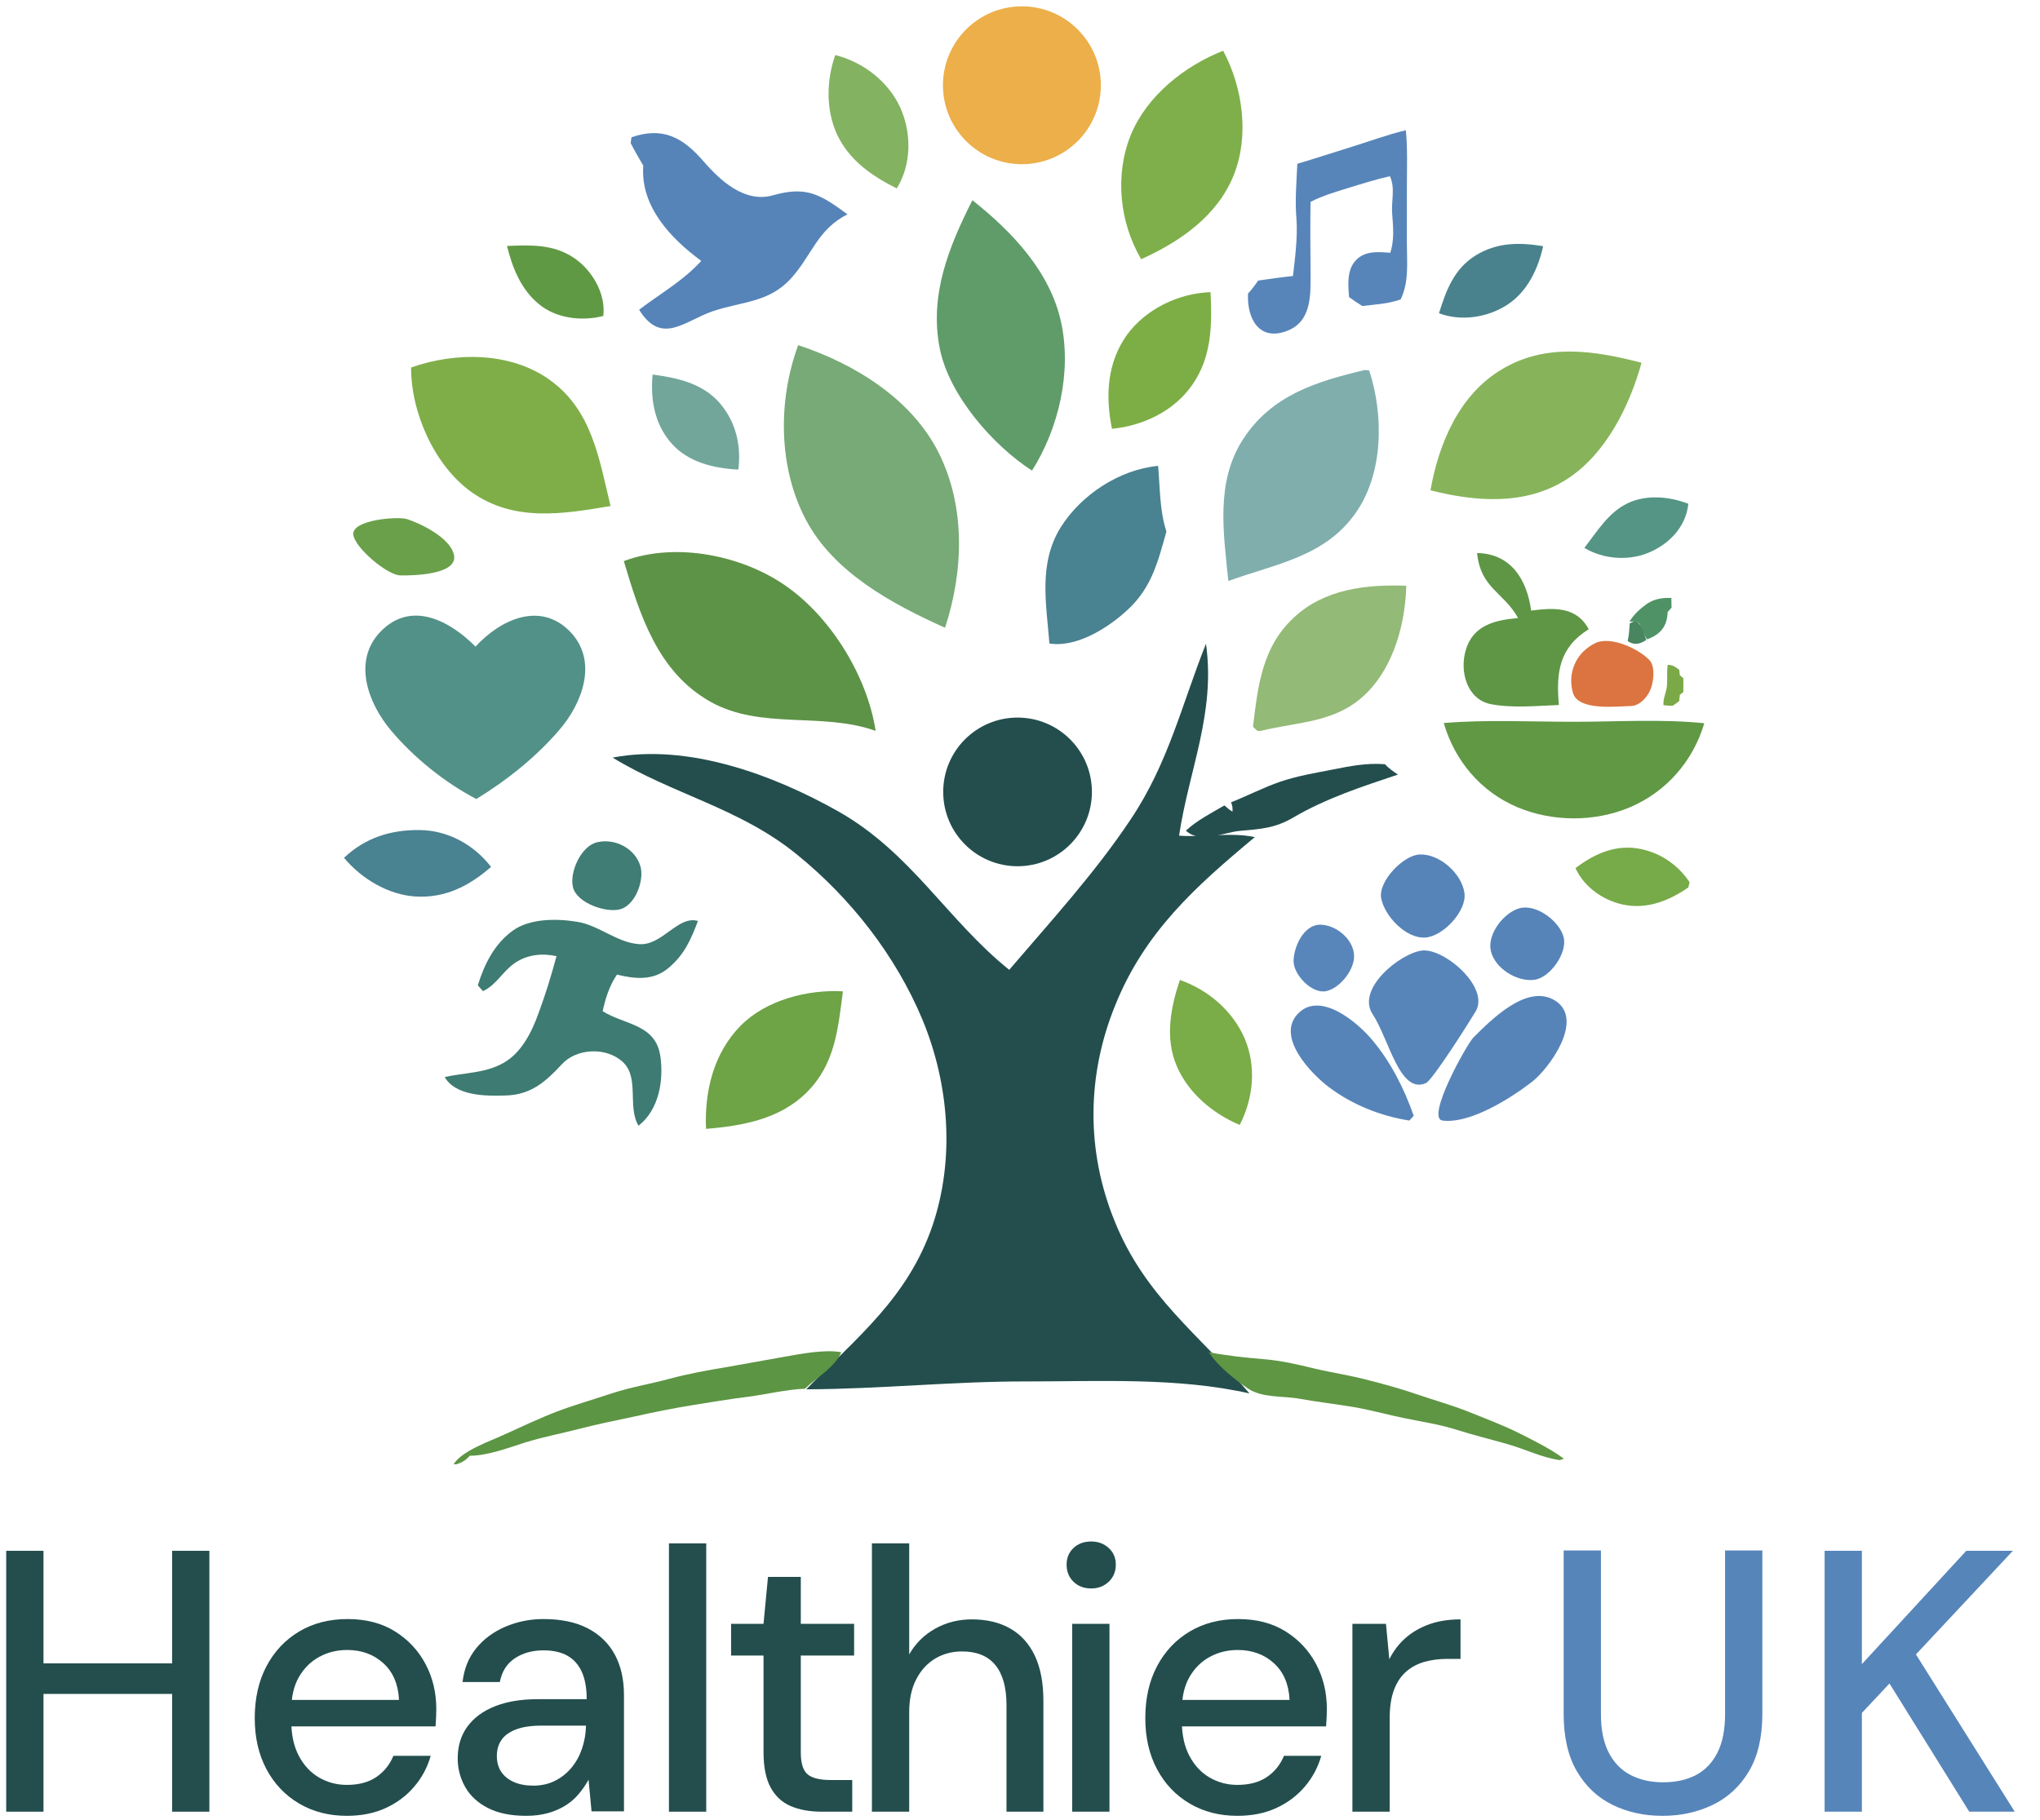
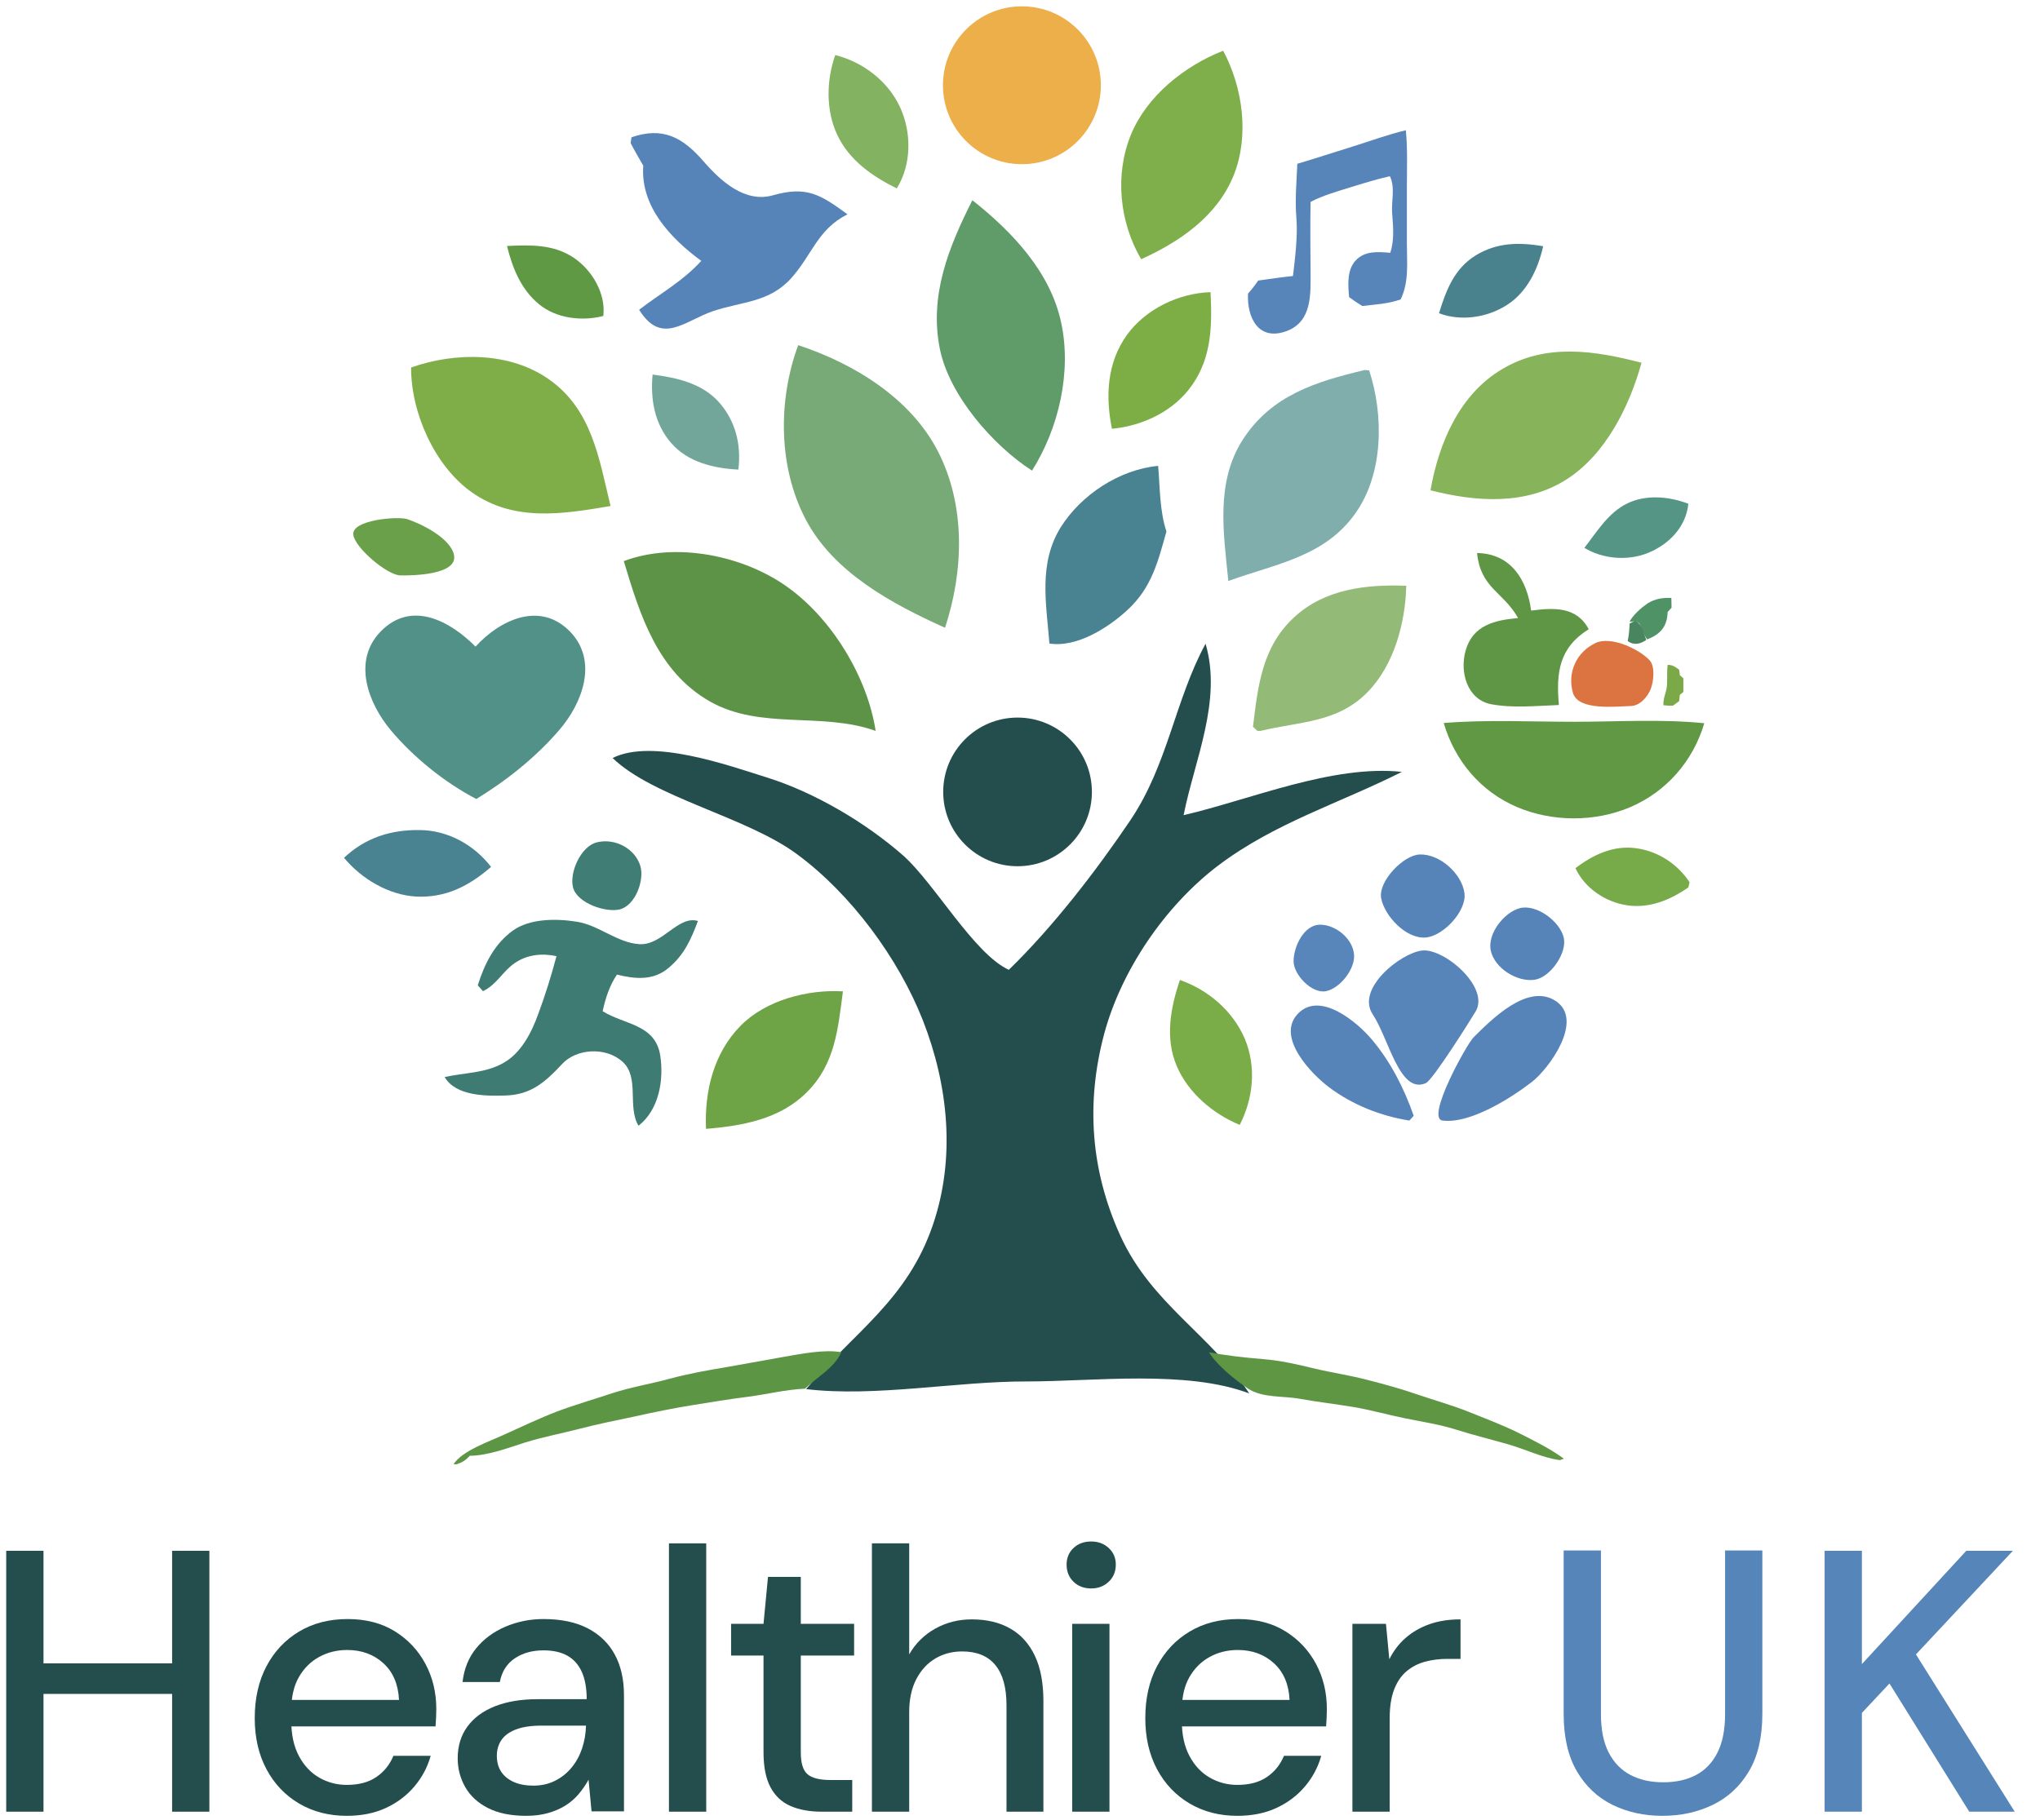
<svg xmlns="http://www.w3.org/2000/svg" viewBox="-1 -1 985 879" role="img" aria-label="Healthier UK">
-   <path d="M602.3,672.0C568.0,664.2 530.1,666.2 495.1,666.2C459.4,666.1 423.9,669.9 388.3,670.0C413.0,644.7 437.4,625.7 449.3,590.8C460.1,558.7 457.3,522.8 444.5,491.7C431.6,460.7 409.9,432.9 383.9,411.8C356.4,389.3 323.9,382.7 294.8,364.9C331.3,357.9 372.6,373.3 403.8,390.9C439.1,410.9 456.3,443.3 486.3,467.4C506.3,444.0 527.8,420.5 544.9,394.8C563.1,367.7 569.5,339.6 581.3,309.9C586.0,343.4 573.1,370.7 568.3,402.6C580.5,403.5 592.9,400.8 604.9,403.3C576.3,427.1 551.7,449.1 537.4,484.7C523.7,518.5 523.4,554.9 537.2,588.8C551.9,625.3 578.0,643.5 602.3,672.0Z" fill="#234e4d" fill-rule="evenodd" />
+   <path d="M602.2,672.0C571.9,660.5 527.1,666.2 495.0,666.2C460.8,666.1 421.6,673.9 388.2,669.9C411.3,642.4 437.0,627.0 449.4,590.7C460.5,558.3 456.9,523.2 444.6,491.8C432.8,461.8 409.9,430.8 383.9,411.6C359.5,393.5 314.5,384.2 294.8,365.1C313.9,355.5 350.5,368.6 369.3,374.5C392.3,381.7 417.0,396.3 435.1,412.2C450.2,425.6 469.3,459.7 486.1,467.4C507.4,446.7 528.3,419.6 544.9,395.0C563.0,368.0 566.3,337.2 581.1,309.9C589.2,337.5 575.7,366.3 570.5,392.7C602.8,385.2 642.4,368.2 675.9,371.8C645.5,387.1 614.5,396.4 587.1,417.1C561.6,436.5 540.4,467.5 532.1,498.5C523.3,531.7 525.6,564.2 539.9,595.7C554.9,628.8 583.8,643.7 602.2,672.0Z" fill="#234e4d" fill-rule="evenodd" />
  <path d="M455.3,302.2C429.8,290.7 401.6,275.6 388.1,250.0C374.7,224.6 374.6,192.3 384.4,165.7C411.4,174.6 438.9,191.4 452.1,217.4C465.3,243.6 464.3,274.8 455.3,302.2Z" fill="#77aa76" fill-rule="evenodd" />
  <path d="M229.0,384.9C213.8,377.0 198.7,364.8 187.7,351.7C176.8,338.7 169.0,318.2 182.8,304.0C197.7,288.7 216.4,299.0 228.6,311.3C240.3,298.5 259.6,289.1 274.2,304.0C288.0,318.2 280.2,338.6 269.1,351.5C257.9,364.6 243.7,375.9 229.0,384.9Z" fill="#529187" fill-rule="evenodd" />
  <path d="M421.8,352.0C395.8,342.7 366.3,351.7 341.8,337.8C316.5,323.4 308.0,296.1 300.2,270.0C325.4,260.5 358.3,267.3 379.6,282.8C400.8,298.1 417.8,326.0 421.8,352.0Z" fill="#5d9347" fill-rule="evenodd" />
  <path d="M592.1,279.6C589.8,256.6 585.8,232.0 599.1,211.3C613.0,189.8 634.5,183.3 658.0,177.7L660.1,177.9C667.2,199.6 667.0,227.6 653.6,246.7C638.7,268.0 614.9,271.3 592.1,279.6Z" fill="#7faead" fill-rule="evenodd" />
  <path d="M497.3,226.3C478.4,214.1 457.3,189.9 452.8,167.5C447.6,141.6 457.1,118.3 468.5,95.7C487.6,110.8 506.2,130.3 511.4,154.9C516.5,178.7 510.2,205.9 497.3,226.3Z" fill="#5f9c69" fill-rule="evenodd" />
  <path d="M197.5,176.5C218.9,168.9 245.7,168.9 264.6,182.6C284.9,197.2 288.3,220.7 293.8,243.4C270.7,247.3 247.2,251.2 226.7,236.7C208.8,224.0 197.4,198.2 197.5,176.5Z" fill="#7fae49" fill-rule="evenodd" />
  <path d="M689.7,235.8C693.7,213.1 703.6,189.6 724.1,177.4C745.4,164.6 768.9,168.3 791.6,174.2C785.8,195.2 774.3,218.4 755.6,230.4C735.8,243.2 711.6,241.4 689.7,235.8Z" fill="#87b45a" fill-rule="evenodd" />
  <path d="M307.6,148.6C318.0,140.6 328.7,134.8 337.6,125.0C323.0,114.3 308.1,98.7 309.6,79.0C307.5,75.4 305.4,71.8 303.5,68.1L303.9,65.3C319.0,60.1 328.6,65.3 338.6,76.8C346.9,86.4 358.7,97.2 372.3,93.3C388.5,88.7 395.2,93.0 408.2,102.5C393.6,109.9 391.2,122.1 380.9,133.5C370.3,145.2 357.1,144.6 343.2,149.3C329.5,154.0 318.4,166.0 307.6,148.6Z" fill="#5684b9" fill-rule="evenodd" />
  <path d="M307.3,542.7C301.8,533.6 307.9,519.4 299.7,511.9C291.7,504.5 277.3,505.3 270.3,513.0C262.3,521.6 255.3,527.8 243.0,528.1C233.6,528.4 219.1,528.4 213.7,519.2C223.3,517.0 233.4,517.4 242.2,512.3C250.7,507.5 255.7,497.6 258.9,488.7C262.3,479.6 265.2,470.2 267.7,460.8C260.8,459.3 253.6,460.0 247.6,464.1C241.8,468.0 238.7,474.7 232.2,477.7L229.7,474.9C232.9,464.6 237.7,454.9 246.7,448.4C255.0,442.5 267.9,442.6 277.7,444.2C288.2,445.9 297.0,454.3 307.6,455.0C318.8,455.8 326.3,441.0 336.0,443.8C332.6,452.8 329.4,460.1 321.9,466.4C314.6,472.7 305.7,471.9 296.9,469.7C293.3,475.0 291.3,481.2 290.0,487.4C300.6,494.0 315.4,493.6 317.8,508.8C319.6,520.7 317.2,535.0 307.3,542.7Z" fill="#3e7b72" fill-rule="evenodd" />
  <circle cx="492.42" cy="40.18" r="38.12" fill="#ecaf4a" />
  <path d="M696.1,348.2C716.9,346.5 738.1,347.6 759.0,347.6C779.8,347.6 801.1,346.2 821.9,348.3C816.5,366.6 803.6,381.4 786.0,388.9C768.9,396.1 748.5,396.0 731.5,388.8C713.9,381.3 701.4,366.4 696.1,348.2Z" fill="#609844" fill-rule="evenodd" />
  <circle cx="490.32" cy="381.47" r="35.9" fill="#234e4d" />
  <path d="M550.0,124.2C539.5,106.3 537.2,83.4 545.0,64.2C552.7,45.3 571.0,30.8 589.6,23.5C599.1,41.3 602.3,64.6 594.7,83.6C586.8,103.3 568.8,115.7 550.0,124.2Z" fill="#7faf4a" fill-rule="evenodd" />
  <path d="M606.1,352.0L604.0,350.0C606.4,330.1 608.4,311.4 623.9,297.1C638.7,283.4 658.8,281.2 678.0,281.9C677.6,299.8 672.1,320.3 659.2,333.4C644.6,348.2 626.5,347.4 607.7,352.0L606.1,352.0Z" fill="#93ba76" fill-rule="evenodd" />
  <path d="M505.7,309.8C504.2,290.5 500.3,271.1 511.2,253.6C521.1,237.9 539.5,225.8 558.2,224.0C559.1,234.5 558.9,245.7 562.2,255.7C558.1,270.3 555.1,282.7 543.6,293.4C534.3,302.1 518.9,311.9 505.7,309.8Z" fill="#498290" fill-rule="evenodd" />
  <path d="M601.6,140.8C603.4,138.8 605.0,136.7 606.5,134.5C612.1,133.7 617.7,132.9 623.3,132.3C624.3,123.8 625.6,113.6 625.0,105.0C624.2,95.7 625.0,87.4 625.4,78.1C634.2,75.5 643.0,72.6 651.7,69.9C660.4,67.2 669.0,64.0 677.8,61.9C678.7,71.0 678.3,80.2 678.3,89.3L678.3,116.8C678.3,126.0 679.4,135.1 675.3,143.6C669.2,145.8 663.1,146.0 656.8,146.8C654.5,145.4 652.4,144.0 650.4,142.5C649.9,136.8 649.3,129.6 653.4,125.0C657.8,120.0 664.4,120.6 670.3,121.1C672.3,114.8 671.7,108.7 671.2,102.2C670.7,96.1 672.8,89.8 670.1,84.1C663.5,85.6 657.1,87.6 650.6,89.6C644.2,91.6 637.8,93.4 631.8,96.5C631.6,107.7 631.7,118.9 631.8,130.2C631.8,141.0 632.6,154.1 620.5,158.8C606.7,164.1 601.0,152.4 601.6,140.8Z" fill="#5785ba" fill-rule="evenodd" />
  <path d="M339.9,544.2C339.1,526.0 343.6,507.6 356.6,494.4C368.8,482.0 389.0,476.8 406.0,477.8C403.6,495.9 402.3,512.8 388.6,526.5C375.7,539.5 357.4,542.8 339.9,544.2Z" fill="#6ea346" fill-rule="evenodd" />
  <path d="M732.0,297.5C724.9,284.8 713.9,283.2 712.2,266.1C728.6,266.4 736.3,279.0 738.3,293.9C749.2,292.5 760.2,291.8 766.1,302.9C751.8,311.8 750.3,323.8 751.7,339.5C741.1,339.9 729.3,341.1 718.9,339.1C707.3,336.8 703.7,323.4 706.7,313.1C710.2,300.9 720.8,298.5 732.0,297.5Z" fill="#5e9645" fill-rule="evenodd" />
  <path d="M218.0,706.2C222.2,699.6 235.3,695.2 242.2,692.0C250.8,688.1 259.2,684.1 268.0,680.7C276.8,677.4 285.9,674.8 294.9,671.8C303.8,668.9 313.2,667.4 322.3,664.9C331.3,662.5 340.5,660.8 349.7,659.3L377.6,654.3C385.6,652.9 397.3,650.6 405.2,652.1C401.9,659.7 393.4,664.1 387.7,669.7C378.5,670.1 369.3,672.4 360.2,673.6C351.1,674.7 342.0,676.3 333.0,677.7C323.9,679.2 314.9,681.0 306.0,683.0C297.0,684.9 288.0,686.7 279.1,689.0C270.2,691.3 261.2,693.0 252.5,695.7C244.0,698.4 234.7,702.0 225.8,702.1C224.0,704.2 222.2,705.3 219.5,706.2L218.0,706.2Z" fill="#5c9543" fill-rule="evenodd" />
  <path d="M535.9,206.1C532.7,190.4 533.5,174.2 543.1,160.8C552.2,148.2 568.2,140.6 583.5,140.1C584.3,155.8 584.1,171.3 574.8,184.7C566.0,197.5 551.1,204.6 535.9,206.1Z" fill="#7dae45" fill-rule="evenodd" />
  <path d="M695.5,540.2C687.3,539.1 707.2,503.3 710.5,500.0C718.9,491.7 736.5,473.6 750.1,482.4C764.1,491.6 747.0,515.1 738.6,521.6C728.6,529.3 708.9,541.9 695.5,540.2Z" fill="#5684b9" fill-rule="evenodd" />
  <path d="M752.2,704.2C743.8,703.1 735.4,698.9 727.3,696.6C719.0,694.2 710.7,692.2 702.5,689.6C694.4,687.0 685.7,685.7 677.4,684.0C669.0,682.3 660.6,679.9 652.2,678.5C643.7,677.1 635.1,676.1 626.7,674.6C618.7,673.1 608.5,674.3 601.5,669.6C595.1,665.2 587.0,658.8 582.7,652.1C591.1,653.7 600.1,654.7 608.6,655.4C616.9,656.0 625.7,658.0 633.8,660.0C642.2,662.0 650.6,663.2 659.0,665.4C667.3,667.5 675.6,669.8 683.7,672.6C691.9,675.4 700.2,677.7 708.2,680.9C716.1,684.1 724.2,687.1 731.9,690.9C739.3,694.6 747.4,698.6 754.1,703.5L752.2,704.2ZM754.8,705.7L755.7,704.7L754.8,705.7Z" fill="#5e9643" fill-rule="evenodd" />
  <path d="M687.5,522.1C674.8,527.8 669.6,500.6 661.8,488.9C653.6,476.5 675.2,459.4 685.5,458.1C696.1,456.7 718.5,475.8 711.5,487.5C708.7,492.2 690.8,520.6 687.5,522.1Z" fill="#5785b9" fill-rule="evenodd" />
  <path d="M597.6,542.3C584.8,537.0 572.7,526.9 567.2,513.9C561.4,500.4 564.2,485.7 568.7,472.3C582.4,477.1 594.2,487.2 600.0,500.6C605.7,514.1 604.2,529.4 597.6,542.3Z" fill="#7aac47" fill-rule="evenodd" />
  <path d="M679.5,540.2C665.6,538.0 652.0,532.6 640.7,524.1C632.3,517.8 615.2,500.2 625.4,488.9C636.1,477.1 654.5,492.8 661.5,501.2C670.5,511.9 677.0,524.7 681.6,537.9L679.5,540.2Z" fill="#5684b9" fill-rule="evenodd" />
  <path d="M432.0,90.0C420.1,84.1 409.0,76.4 403.2,64.0C397.7,52.2 398.0,37.7 402.3,25.6C415.6,28.9 427.8,38.2 433.6,50.8C439.2,63.0 439.2,78.4 432.0,90.0Z" fill="#83b261" fill-rule="evenodd" />
  <path d="M165.1,413.3C175.4,403.6 187.7,399.7 201.7,399.9C215.2,400.0 227.9,407.0 236.1,417.7C225.5,426.9 214.1,432.8 199.7,432.0C186.5,431.2 173.5,423.4 165.1,413.3Z" fill="#498291" fill-rule="evenodd" />
-   <path d="M571.6,400.2C576.8,395.3 584.0,391.6 590.2,388.0C591.5,389.2 592.6,390.1 594.1,391.0C594.2,389.1 594.1,388.2 593.4,386.5C601.5,383.3 609.1,379.3 617.3,376.5C625.6,373.7 633.7,372.4 642.3,370.7C650.9,369.0 658.8,367.4 667.7,368.1C669.6,370.1 671.7,371.6 674.0,373.1C665.4,376.0 656.8,378.8 648.3,382.1C639.9,385.4 631.5,389.1 623.7,393.7C614.6,399.1 607.6,399.4 597.5,400.3C589.3,401.1 578.9,406.7 571.6,400.2Z" fill="#234e4d" fill-rule="evenodd" />
  <path d="M355.5,225.8C343.7,225.2 331.2,222.3 323.1,213.0C315.0,203.7 313.0,191.9 314.1,179.9C325.8,181.4 337.9,184.1 346.1,193.2C354.2,202.3 357.0,213.9 355.5,225.8Z" fill="#72a69a" fill-rule="evenodd" />
  <path d="M687.3,451.8C677.9,452.5 667.6,441.5 665.9,432.9C664.3,424.7 676.7,411.9 684.5,411.7C694.1,411.3 704.8,420.9 706.1,430.3C707.3,439.0 695.8,451.2 687.3,451.8Z" fill="#5684b9" fill-rule="evenodd" />
  <path d="M693.8,150.3C697.3,139.1 701.1,128.8 711.6,122.3C722.0,116.0 732.6,116.0 744.1,117.9C741.7,128.8 736.4,140.1 726.6,146.3C717.1,152.4 704.5,154.3 693.8,150.3Z" fill="#49828d" fill-rule="evenodd" />
  <path d="M243.8,117.8C255.1,117.3 266.1,116.9 275.9,123.4C284.8,129.3 291.6,140.7 290.3,151.6C280.0,154.3 267.4,152.8 259.1,145.8C250.5,138.7 246.4,128.3 243.8,117.8Z" fill="#609943" fill-rule="evenodd" />
  <path d="M759.7,418.3C768.2,411.8 778.1,407.1 789.2,408.7C799.7,410.2 809.0,416.3 814.8,425.1L814.2,427.6C805.4,433.7 795.3,437.9 784.4,436.2C774.1,434.6 764.1,427.9 759.7,418.3Z" fill="#77aa48" fill-rule="evenodd" />
  <path d="M786.3,340.0C779.9,340.1 761.1,342.5 758.5,333.7C755.6,323.7 760.3,313.9 769.3,309.6C776.7,306.0 790.4,312.4 795.5,317.9C798.3,320.9 797.4,328.3 796.1,331.6C794.7,335.4 790.8,340.0 786.3,340.0Z" fill="#db7440" fill-rule="evenodd" />
  <path d="M764.0,263.6C770.1,255.8 775.5,246.6 784.8,242.1C793.9,237.7 805.1,238.8 814.2,242.3C813.1,253.5 804.8,262.0 794.6,266.1C784.9,270.0 772.9,269.0 764.0,263.6Z" fill="#559585" fill-rule="evenodd" />
  <path d="M740.0,472.2C731.5,473.4 720.7,466.7 718.8,458.1C717.1,450.0 725.2,439.6 732.9,437.6C741.0,435.6 752.1,444.0 754.0,451.7C755.9,459.2 747.5,471.1 740.0,472.2Z" fill="#5684b9" fill-rule="evenodd" />
  <path d="M192.2,276.9C185.9,276.7 170.4,263.6 169.6,257.3C168.6,250.0 191.2,248.3 195.5,249.7C202.4,251.9 216.5,258.9 218.2,267.0C220.3,276.9 197.2,277.0 192.2,276.9Z" fill="#6ba04a" fill-rule="evenodd" />
  <path d="M298.3,438.2C291.6,439.9 277.8,435.3 275.7,427.7C273.8,420.4 279.5,407.6 287.3,405.8C296.1,403.7 305.7,408.9 308.2,417.3C310.2,424.0 305.9,436.2 298.3,438.2Z" fill="#407d74" fill-rule="evenodd" />
  <path d="M639.3,477.7C632.4,479.1 623.7,469.8 623.6,463.4C623.5,456.8 628.3,445.4 636.7,445.6C644.2,445.8 652.3,452.5 652.8,460.2C653.3,467.0 646.1,476.3 639.3,477.7Z" fill="#5886bb" fill-rule="evenodd" />
  <path d="M794.3,307.8C792.6,305.5 791.8,302.8 790.6,300.2L789.2,299.0L785.8,299.3C787.5,296.0 791.4,292.6 794.4,290.5C798.0,288.2 801.8,287.6 806.0,287.8L806.1,292.5L804.2,294.6C804.0,301.6 800.7,305.4 794.3,307.8Z" fill="#4f9265" fill-rule="evenodd" />
  <path d="M806.8,339.8C805.2,339.9 803.7,339.8 802.2,339.6C801.9,336.1 803.7,333.4 803.9,329.9C804.1,326.7 803.8,323.4 804.2,320.1C806.6,320.1 808.0,321.1 809.8,322.5L810.1,325.1L811.8,326.6L811.8,333.2L810.1,334.6L809.8,337.6L806.8,339.8Z" fill="#7ba948" fill-rule="evenodd" />
  <path d="M784.9,308.6C785.6,305.7 785.7,303.0 785.9,300.1L788.8,298.7C791.9,300.9 792.6,304.7 793.9,308.1C790.9,310.1 787.9,310.8 784.9,308.6Z" fill="#49855f" fill-rule="evenodd" />
  <path d="M82.10 874.00V748.00H100.10V874.00ZM2.00 874.00V748.00H20.00V874.00ZM16.94 817.12V802.36H86.06V817.12Z" fill="#234e4d" />
  <path d="M166.46 876.00Q153.50 876.00 143.42 870.06Q133.34 864.12 127.67 853.50Q122.00 842.88 122.00 828.84Q122.00 814.44 127.67 803.73Q133.34 793.02 143.42 786.99Q153.50 780.96 166.82 780.96Q180.14 780.96 189.68 786.90Q199.22 792.84 204.44 802.65Q209.66 812.46 209.66 824.34Q209.66 826.14 209.57 828.21Q209.48 830.28 209.30 832.80H135.14V820.02H191.66Q191.12 808.68 184.10 802.29Q177.08 795.90 166.64 795.90Q159.26 795.90 153.14 799.23Q147.02 802.56 143.33 808.95Q139.64 815.34 139.64 825.06V830.10Q139.64 840.18 143.33 847.11Q147.02 854.04 153.14 857.55Q159.26 861.06 166.46 861.06Q175.10 861.06 180.68 857.28Q186.26 853.50 188.96 847.02H206.96Q204.62 855.30 199.04 861.87Q193.46 868.44 185.27 872.22Q177.08 876.00 166.46 876.00Z" fill="#234e4d" />
  <path d="M253.12 876.00Q241.96 876.00 234.58 872.22Q227.20 868.44 223.60 862.05Q220.00 855.66 220.00 848.28Q220.00 839.28 224.68 832.89Q229.36 826.50 238.00 823.08Q246.64 819.66 258.70 819.66H282.28Q282.28 811.74 279.94 806.52Q277.60 801.30 273.01 798.69Q268.42 796.08 261.40 796.08Q253.30 796.08 247.54 799.95Q241.78 803.82 240.34 811.38H222.34Q223.42 801.84 228.91 795.09Q234.40 788.34 243.04 784.65Q251.68 780.96 261.40 780.96Q274.18 780.96 282.82 785.46Q291.46 789.96 295.87 798.15Q300.28 806.34 300.28 817.68V873.84H284.62L283.18 858.54Q281.20 862.14 278.50 865.38Q275.80 868.62 272.11 870.96Q268.42 873.30 263.65 874.65Q258.88 876.00 253.12 876.00ZM256.54 861.42Q262.30 861.42 266.98 859.08Q271.66 856.74 274.99 852.69Q278.32 848.64 280.03 843.51Q281.74 838.38 281.92 832.98V832.44H260.50Q252.76 832.44 247.99 834.33Q243.22 836.22 241.06 839.46Q238.90 842.70 238.90 847.02Q238.90 851.52 240.97 854.67Q243.04 857.82 247.00 859.62Q250.96 861.42 256.54 861.42Z" fill="#234e4d" />
  <path d="M322.00 874.00V744.40H340.00V874.00Z" fill="#234e4d" />
  <path d="M395.74 874.00Q387.10 874.00 380.80 871.30Q374.50 868.60 371.08 862.30Q367.66 856.00 367.66 845.20V798.58H352.00V783.28H367.66L369.82 760.60H385.66V783.28H411.40V798.58H385.66V845.38Q385.66 853.12 388.90 855.91Q392.14 858.70 400.06 858.70H410.50V874.00Z" fill="#234e4d" />
  <path d="M420.00 874.00V744.40H438.00V798.04Q442.50 790.12 450.51 785.62Q458.52 781.12 468.24 781.12Q479.04 781.12 486.78 785.53Q494.52 789.94 498.66 798.67Q502.80 807.40 502.80 820.54V874.00H484.98V822.52Q484.98 809.74 479.58 803.17Q474.18 796.60 463.56 796.60Q456.36 796.60 450.60 800.02Q444.84 803.44 441.42 810.01Q438.00 816.58 438.00 825.94V874.00Z" fill="#234e4d" />
  <path d="M516.70 874.00V783.28H534.70V874.00ZM525.88 766.18Q520.66 766.18 517.33 762.94Q514.00 759.70 514.00 754.66Q514.00 749.80 517.33 746.65Q520.66 743.50 525.88 743.50Q530.92 743.50 534.34 746.65Q537.76 749.80 537.76 754.66Q537.76 759.70 534.34 762.94Q530.92 766.18 525.88 766.18Z" fill="#234e4d" />
  <path d="M596.46 876.00Q583.50 876.00 573.42 870.06Q563.34 864.12 557.67 853.50Q552.00 842.88 552.00 828.84Q552.00 814.44 557.67 803.73Q563.34 793.02 573.42 786.99Q583.50 780.96 596.82 780.96Q610.14 780.96 619.68 786.90Q629.22 792.84 634.44 802.65Q639.66 812.46 639.66 824.34Q639.66 826.14 639.57 828.21Q639.48 830.28 639.30 832.80H565.14V820.02H621.66Q621.12 808.68 614.10 802.29Q607.08 795.90 596.64 795.90Q589.26 795.90 583.14 799.23Q577.02 802.56 573.33 808.95Q569.64 815.34 569.64 825.06V830.10Q569.64 840.18 573.33 847.11Q577.02 854.04 583.14 857.55Q589.26 861.06 596.46 861.06Q605.10 861.06 610.68 857.28Q616.26 853.50 618.96 847.02H636.96Q634.62 855.30 629.04 861.87Q623.46 868.44 615.27 872.22Q607.08 876.00 596.46 876.00Z" fill="#234e4d" />
  <path d="M652.00 874.00V783.28H668.20L669.82 800.38Q672.88 794.26 677.74 790.03Q682.60 785.80 689.17 783.46Q695.74 781.12 704.20 781.12V800.20H697.72Q692.14 800.20 687.10 801.55Q682.06 802.90 678.19 806.14Q674.32 809.38 672.16 814.96Q670.00 820.54 670.00 828.82V874.00Z" fill="#234e4d" />
  <path d="M801.70 876.00Q788.38 876.00 777.58 870.69Q766.78 865.38 760.39 854.49Q754.00 843.60 754.00 826.68V747.84H772.00V826.86Q772.00 838.20 775.78 845.49Q779.56 852.78 786.31 856.29Q793.06 859.80 802.06 859.80Q811.24 859.80 817.90 856.29Q824.56 852.78 828.25 845.49Q831.94 838.20 831.94 826.86V747.84H849.94V826.68Q849.94 843.60 843.46 854.49Q836.98 865.38 826.00 870.69Q815.02 876.00 801.70 876.00Z" fill="#5685ba" />
  <path d="M880.00 874.00V748.00H898.00V802.72L948.40 748.00H970.90L924.10 798.04L971.80 874.00H949.84L911.32 812.08L898.00 826.30V874.00Z" fill="#5685ba" />
</svg>
